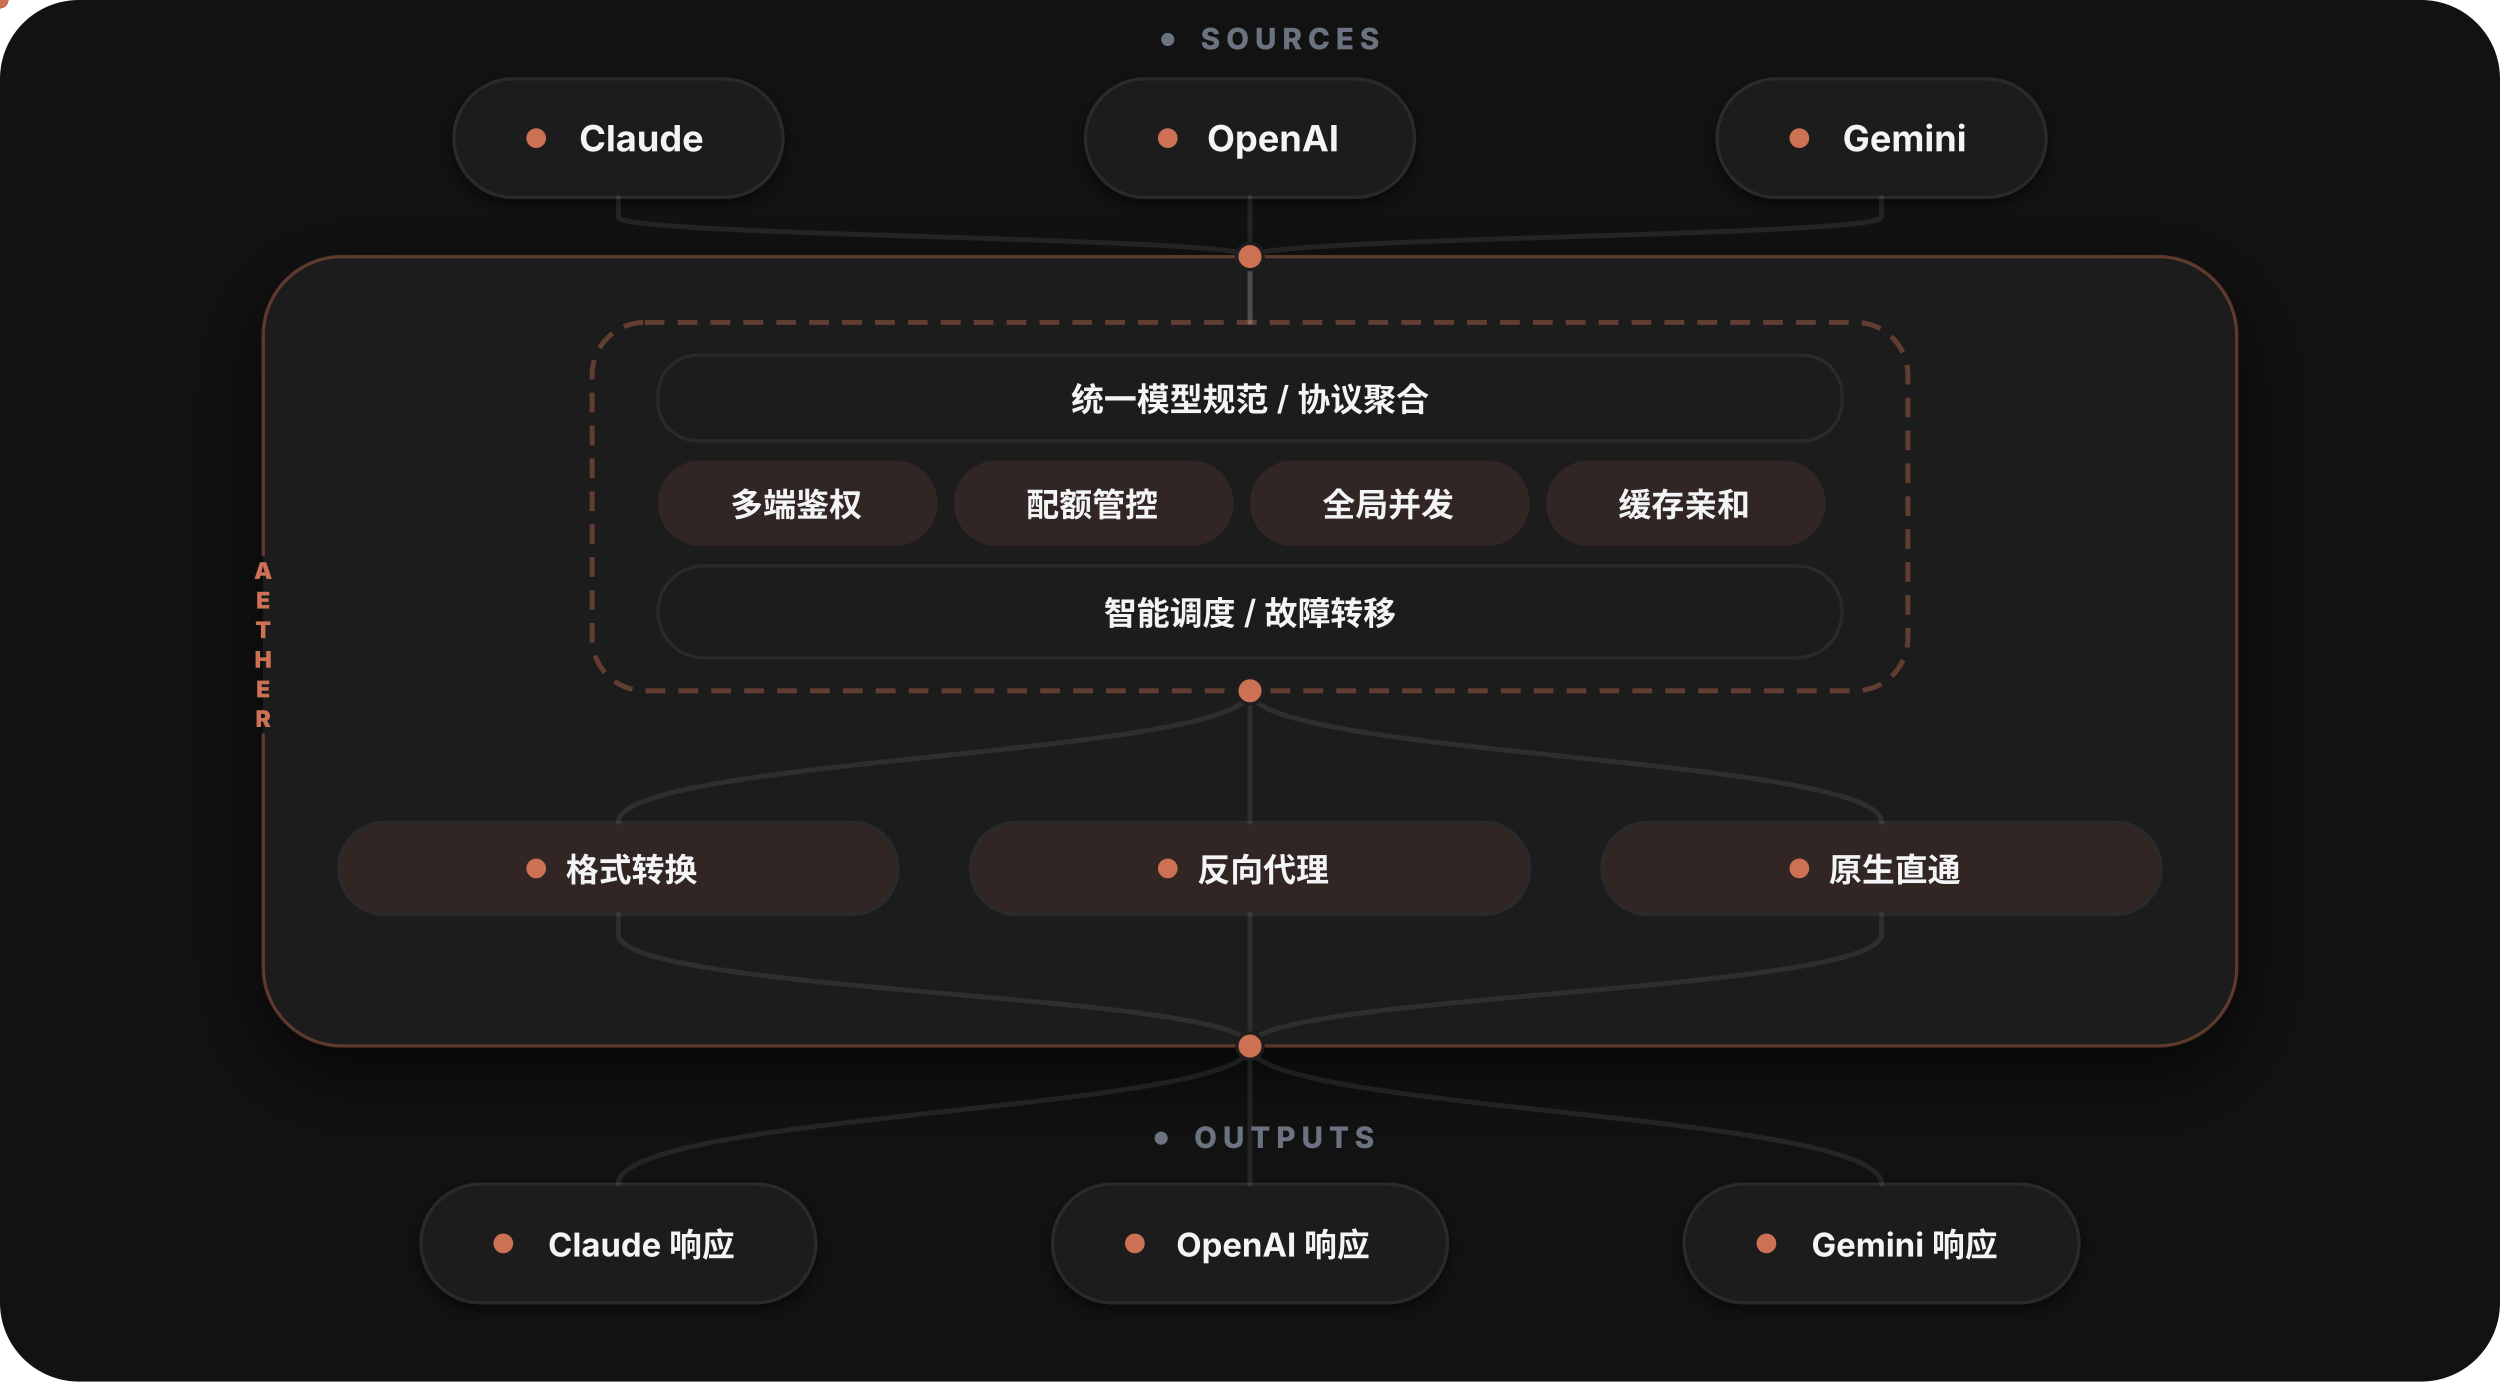
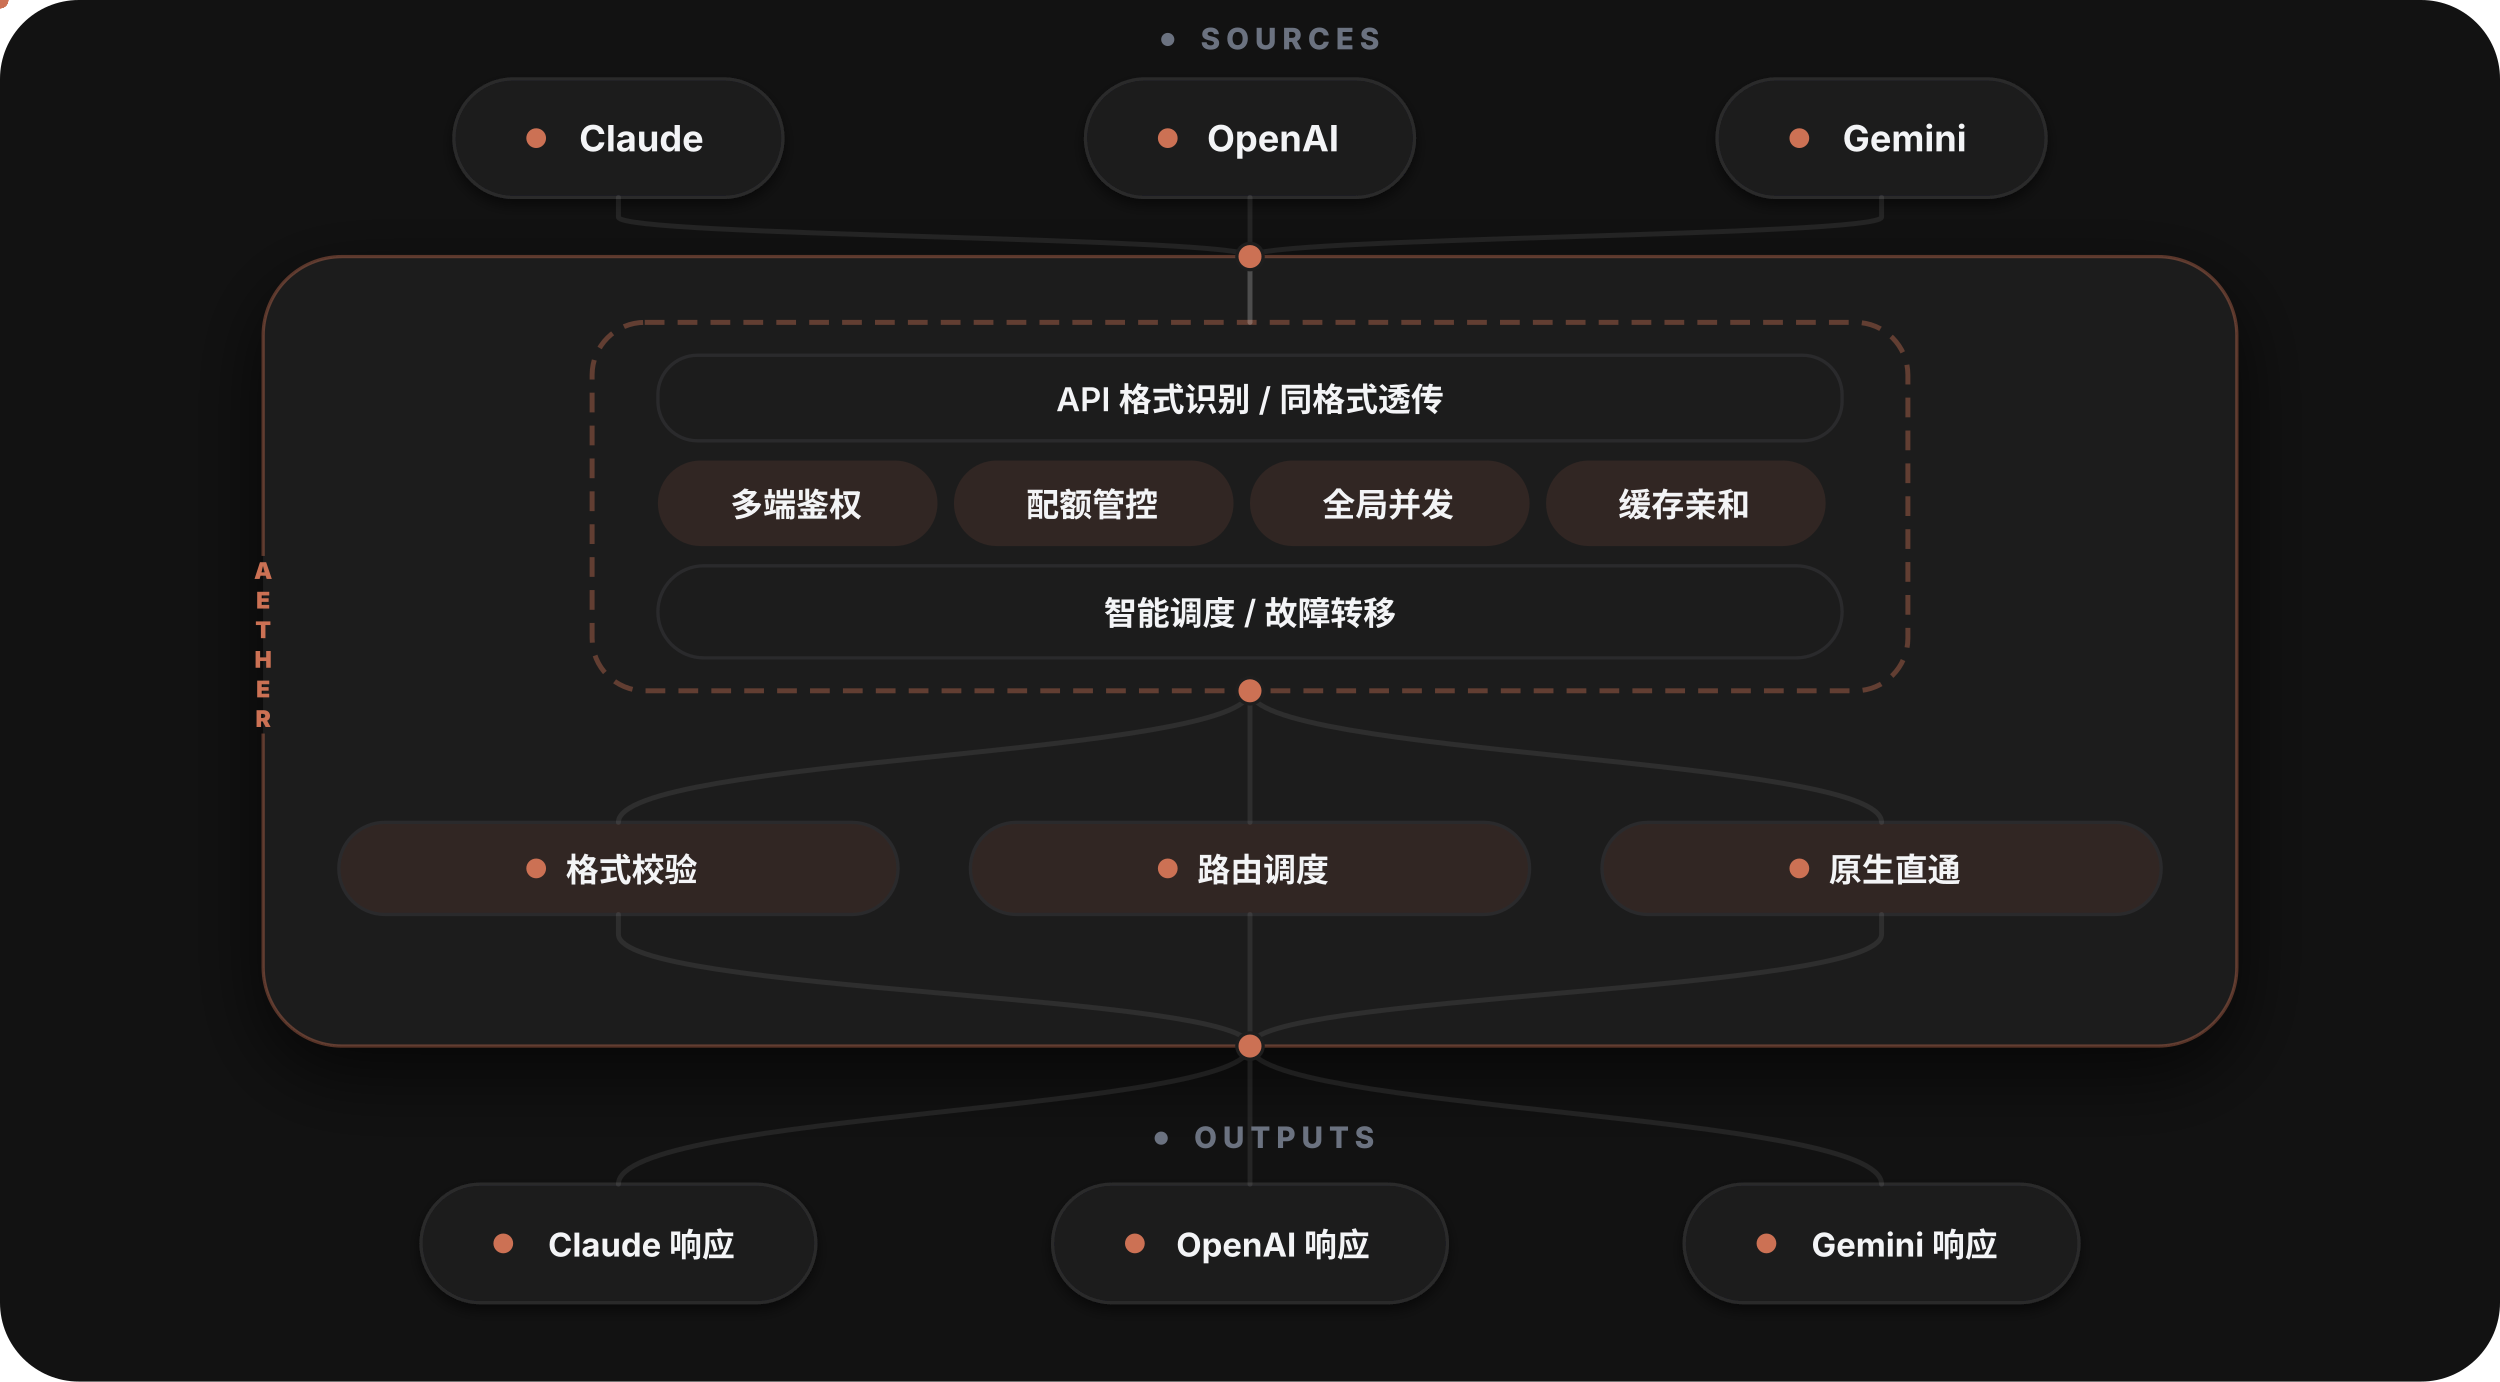
<svg xmlns="http://www.w3.org/2000/svg" viewBox="0 0 760 420" width="760" height="420" font-family="'Inter', system-ui, -apple-system, sans-serif">
  <defs>
    <filter id="shadow-sm" x="-10%" y="-10%" width="120%" height="130%">
      <feDropShadow dx="0" dy="2" stdDeviation="2" flood-opacity="0.5" />
    </filter>
    <filter id="shadow-lg" x="-10%" y="-10%" width="120%" height="130%">
      <feDropShadow dx="0" dy="8" stdDeviation="12" flood-opacity="0.7" />
    </filter>
    <clipPath id="gateway-clip">
      <path d="M 0 0 h 760 v 420 H 0 Z M 74 169 v 54 h 12 v -54 Z" clip-rule="evenodd" />
    </clipPath>
  </defs>
  <rect width="760" height="420" rx="24" fill="#121212" />
  <rect x="138" y="24" width="100" height="36" rx="18" fill="#1a1a1c" stroke="#2a2a2c" filter="url(#shadow-sm)" />
  <circle cx="163" cy="42" r="3" fill="#cc7154" />
  <text x="195" y="46" font-size="11" font-weight="700" fill="#f3f4f6" text-anchor="middle">Claude</text>
  <rect x="330" y="24" width="100" height="36" rx="18" fill="#1a1a1c" stroke="#2a2a2c" filter="url(#shadow-sm)" />
  <circle cx="355" cy="42" r="3" fill="#cc7154" />
  <text x="387" y="46" font-size="11" font-weight="700" fill="#f3f4f6" text-anchor="middle">OpenAI</text>
  <rect x="522" y="24" width="100" height="36" rx="18" fill="#1a1a1c" stroke="#2a2a2c" filter="url(#shadow-sm)" />
  <circle cx="547" cy="42" r="3" fill="#cc7154" />
  <text x="579" y="46" font-size="11" font-weight="700" fill="#f3f4f6" text-anchor="middle">Gemini</text>
  <rect x="128" y="360" width="120" height="36" rx="18" fill="#1a1a1c" stroke="#2a2a2c" filter="url(#shadow-sm)" />
  <circle cx="153" cy="378" r="3" fill="#cc7154" />
  <text x="195" y="382" font-size="10" font-weight="700" fill="#f3f4f6" text-anchor="middle">Claude 响应</text>
  <rect x="320" y="360" width="120" height="36" rx="18" fill="#1a1a1c" stroke="#2a2a2c" filter="url(#shadow-sm)" />
  <circle cx="345" cy="378" r="3" fill="#cc7154" />
  <text x="387" y="382" font-size="10" font-weight="700" fill="#f3f4f6" text-anchor="middle">OpenAI 响应</text>
  <rect x="512" y="360" width="120" height="36" rx="18" fill="#1a1a1c" stroke="#2a2a2c" filter="url(#shadow-sm)" />
  <circle cx="537" cy="378" r="3" fill="#cc7154" />
  <text x="579" y="382" font-size="10" font-weight="700" fill="#f3f4f6" text-anchor="middle">Gemini 响应</text>
  <rect x="80" y="78" width="600" height="240" rx="24" fill="#1a1a1c" filter="url(#shadow-lg)" />
  <rect x="80" y="78" width="600" height="240" rx="24" fill="none" stroke="rgba(204,113,84,0.4)" clip-path="url(#gateway-clip)" />
  <g transform="translate(80, 176)" font-size="7" font-weight="900" fill="#cc7154" text-anchor="middle">
    <text x="0" y="0">A</text>
    <text x="0" y="9">E</text>
    <text x="0" y="18">T</text>
    <text x="0" y="27">H</text>
    <text x="0" y="36">E</text>
    <text x="0" y="45">R</text>
  </g>
  <rect x="180" y="98" width="400" height="112" rx="16" fill="none" stroke="rgba(204,113,84,0.4)" stroke-width="1.5" stroke-dasharray="6 4" />
  <rect x="200" y="108" width="360" height="26" rx="12" fill="none" stroke="#2a2a2c" />
-   <text x="380" y="125" font-size="10" font-weight="600" fill="#f3f4f6" text-anchor="middle">统一模型规范 / 协议聚合</text>
+   <text x="380" y="125" font-size="10" font-weight="600" fill="#f3f4f6" text-anchor="middle">API 格式识别 / 同格式透传</text>
  <rect x="200" y="140" width="85" height="26" rx="13" fill="rgba(204,113,84,0.12)" />
  <text x="242" y="157" font-size="10" font-weight="600" fill="#f3f4f6" text-anchor="middle">多端鉴权</text>
  <rect x="290" y="140" width="85" height="26" rx="13" fill="rgba(204,113,84,0.12)" />
  <text x="332" y="157" font-size="10" font-weight="600" fill="#f3f4f6" text-anchor="middle">配额管控</text>
  <rect x="380" y="140" width="85" height="26" rx="13" fill="rgba(204,113,84,0.12)" />
  <text x="422" y="157" font-size="10" font-weight="600" fill="#f3f4f6" text-anchor="middle">全局并发</text>
  <rect x="470" y="140" width="85" height="26" rx="13" fill="rgba(204,113,84,0.12)" />
  <text x="512" y="157" font-size="10" font-weight="600" fill="#f3f4f6" text-anchor="middle">缓存亲和</text>
  <rect x="200" y="172" width="360" height="28" rx="14" fill="none" stroke="#2a2a2c" />
  <text x="380" y="190" font-size="10" font-weight="600" fill="#f3f4f6" text-anchor="middle">智能调度 / 故障转移</text>
  <rect x="103" y="250" width="170" height="28" rx="14" fill="rgba(204,113,84,0.12)" stroke="#2a2a2c" />
  <circle cx="163" cy="264" r="3" fill="#cc7154" />
-   <text x="192" y="268" font-size="10" font-weight="700" fill="#f3f4f6" text-anchor="middle">格式转换</text>
+   <text x="192" y="268" font-size="10" font-weight="700" fill="#f3f4f6" text-anchor="middle">格式校验</text>
  <rect x="295" y="250" width="170" height="28" rx="14" fill="rgba(204,113,84,0.12)" stroke="#2a2a2c" />
  <circle cx="355" cy="264" r="3" fill="#cc7154" />
-   <text x="384" y="268" font-size="10" font-weight="700" fill="#f3f4f6" text-anchor="middle">反向代理</text>
+   <text x="384" y="268" font-size="10" font-weight="700" fill="#f3f4f6" text-anchor="middle">路由调度</text>
  <rect x="487" y="250" width="170" height="28" rx="14" fill="rgba(204,113,84,0.12)" stroke="#2a2a2c" />
  <circle cx="547" cy="264" r="3" fill="#cc7154" />
  <text x="576" y="268" font-size="10" font-weight="700" fill="#f3f4f6" text-anchor="middle">原生直通</text>
  <g stroke="rgba(255,255,255,0.08)" stroke-width="1.5" fill="none" stroke-linecap="round">
    <path id="f-in-1" d="M 188 60 L 188 66 C 188 72, 380 72, 380 78 L 380 98" />
    <path id="f-in-2" d="M 380 60 L 380 98" />
    <path id="f-in-3" d="M 572 60 L 572 66 C 572 72, 380 72, 380 78 L 380 98" />
    <path id="f-sL" d="M 380 210 C 380 230, 188 230, 188 250" />
    <path id="f-sM" d="M 380 210 L 380 250" />
    <path id="f-sR" d="M 380 210 C 380 230, 572 230, 572 250" />
    <path id="f-oL" d="M 188 278 L 188 284 C 188 302, 380 302, 380 318" />
    <path id="f-oM" d="M 380 278 L 380 318" />
    <path id="f-oR" d="M 572 278 L 572 284 C 572 302, 380 302, 380 318" />
    <path id="f-oL2" d="M 380 318 C 380 338, 188 338, 188 360" />
    <path id="f-oM2" d="M 380 318 L 380 360" />
    <path id="f-oR2" d="M 380 318 C 380 338, 572 338, 572 360" />
  </g>
  <g>
    <circle r="2.5" fill="#cc7154">
      <animateMotion dur="2.2s" repeatCount="indefinite">
        <mpath href="#f-in-1" />
      </animateMotion>
    </circle>
    <circle r="2.5" fill="#cc7154">
      <animateMotion dur="2.2s" repeatCount="indefinite">
        <mpath href="#f-in-3" />
      </animateMotion>
    </circle>
    <circle r="2.5" fill="#cc7154">
      <animateMotion dur="1.4s" repeatCount="indefinite">
        <mpath href="#f-sL" />
      </animateMotion>
    </circle>
    <circle r="2.5" fill="#cc7154">
      <animateMotion dur="1.4s" repeatCount="indefinite">
        <mpath href="#f-sR" />
      </animateMotion>
    </circle>
    <circle r="2.5" fill="#cc7154">
      <animateMotion dur="1.4s" repeatCount="indefinite">
        <mpath href="#f-oL" />
      </animateMotion>
    </circle>
    <circle r="2.5" fill="#cc7154">
      <animateMotion dur="1.4s" repeatCount="indefinite">
        <mpath href="#f-oR" />
      </animateMotion>
    </circle>
    <circle r="2.5" fill="#cc7154">
      <animateMotion dur="1.2s" repeatCount="indefinite">
        <mpath href="#f-oL2" />
      </animateMotion>
    </circle>
    <circle r="2.5" fill="#cc7154">
      <animateMotion dur="1.2s" repeatCount="indefinite">
        <mpath href="#f-oR2" />
      </animateMotion>
    </circle>
  </g>
  <circle cx="380" cy="78" r="4" fill="#cc7154" stroke="#1e1e1e" />
  <circle cx="380" cy="210" r="4" fill="#cc7154" stroke="#1e1e1e" />
  <circle cx="380" cy="318" r="4" fill="#cc7154" stroke="#1e1e1e" />
  <g>
    <circle cx="355" cy="12" r="2" fill="#6b7280" />
    <text x="365" y="15" font-size="9" font-weight="800" letter-spacing="0.2em" fill="#6b7280">SOURCES</text>
  </g>
  <g>
    <circle cx="353" cy="346" r="2" fill="#6b7280" />
    <text x="363" y="349" font-size="9" font-weight="800" letter-spacing="0.2em" fill="#6b7280">OUTPUTS</text>
  </g>
</svg>
